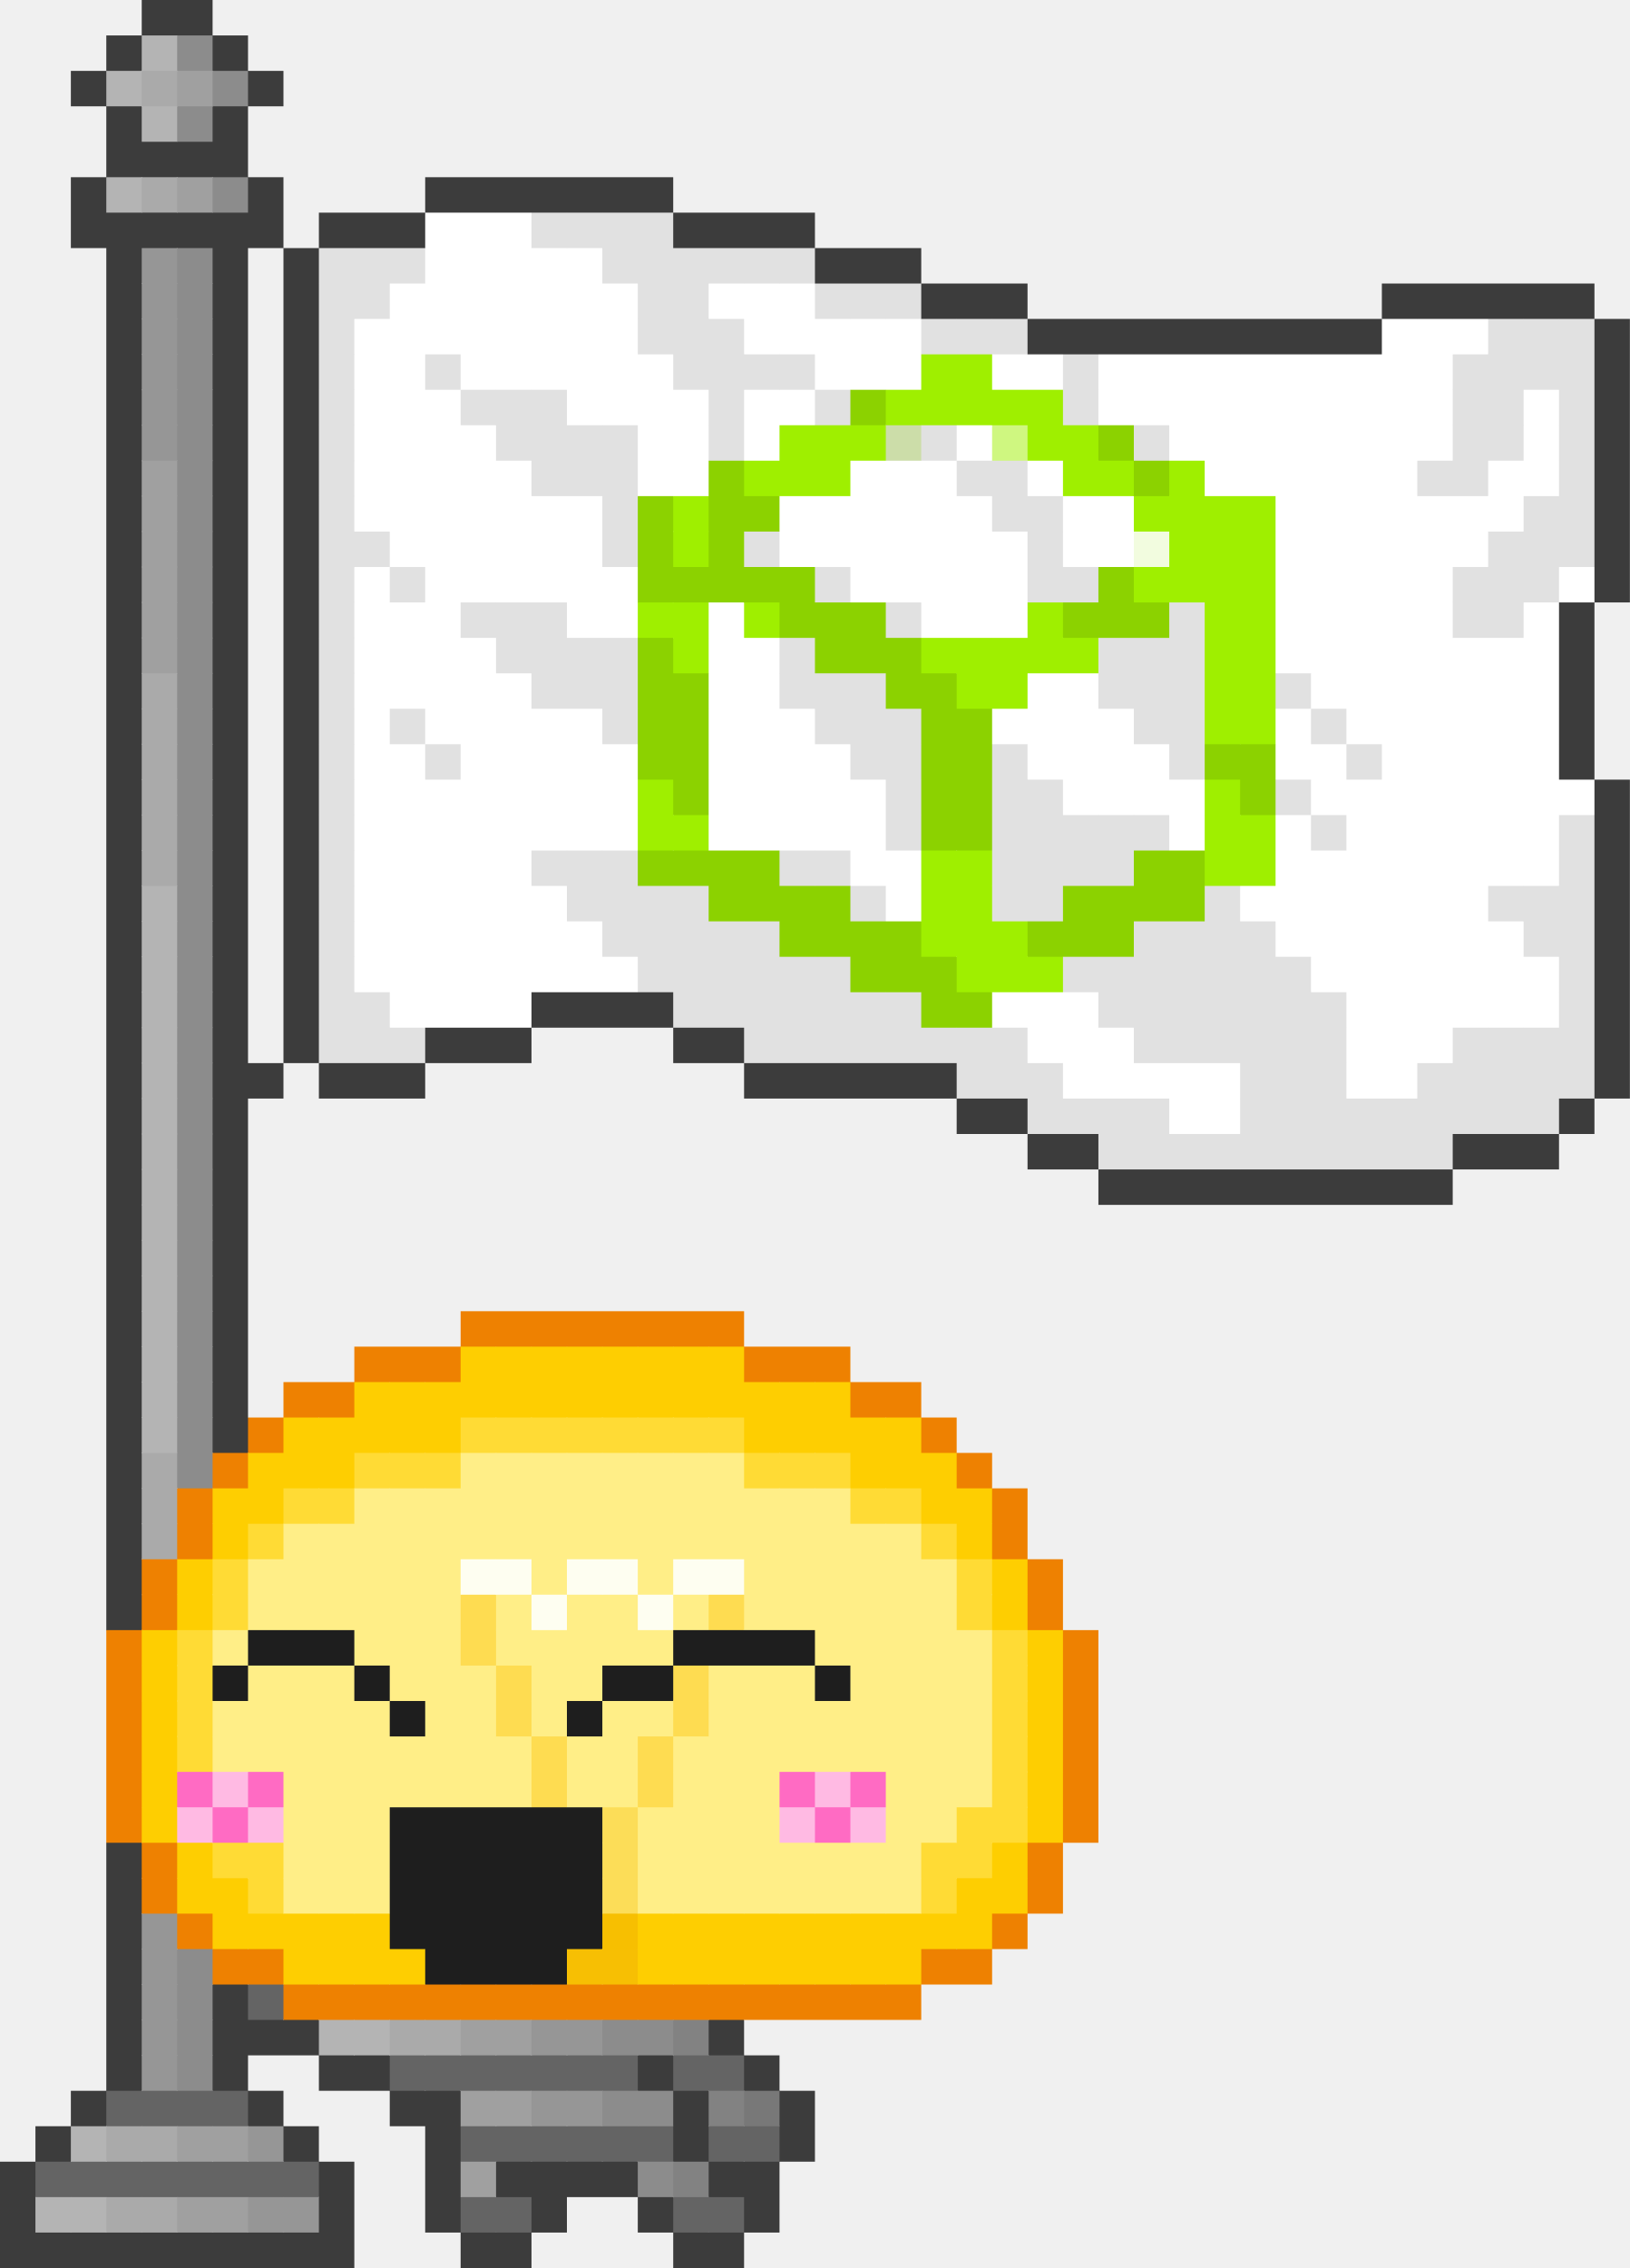
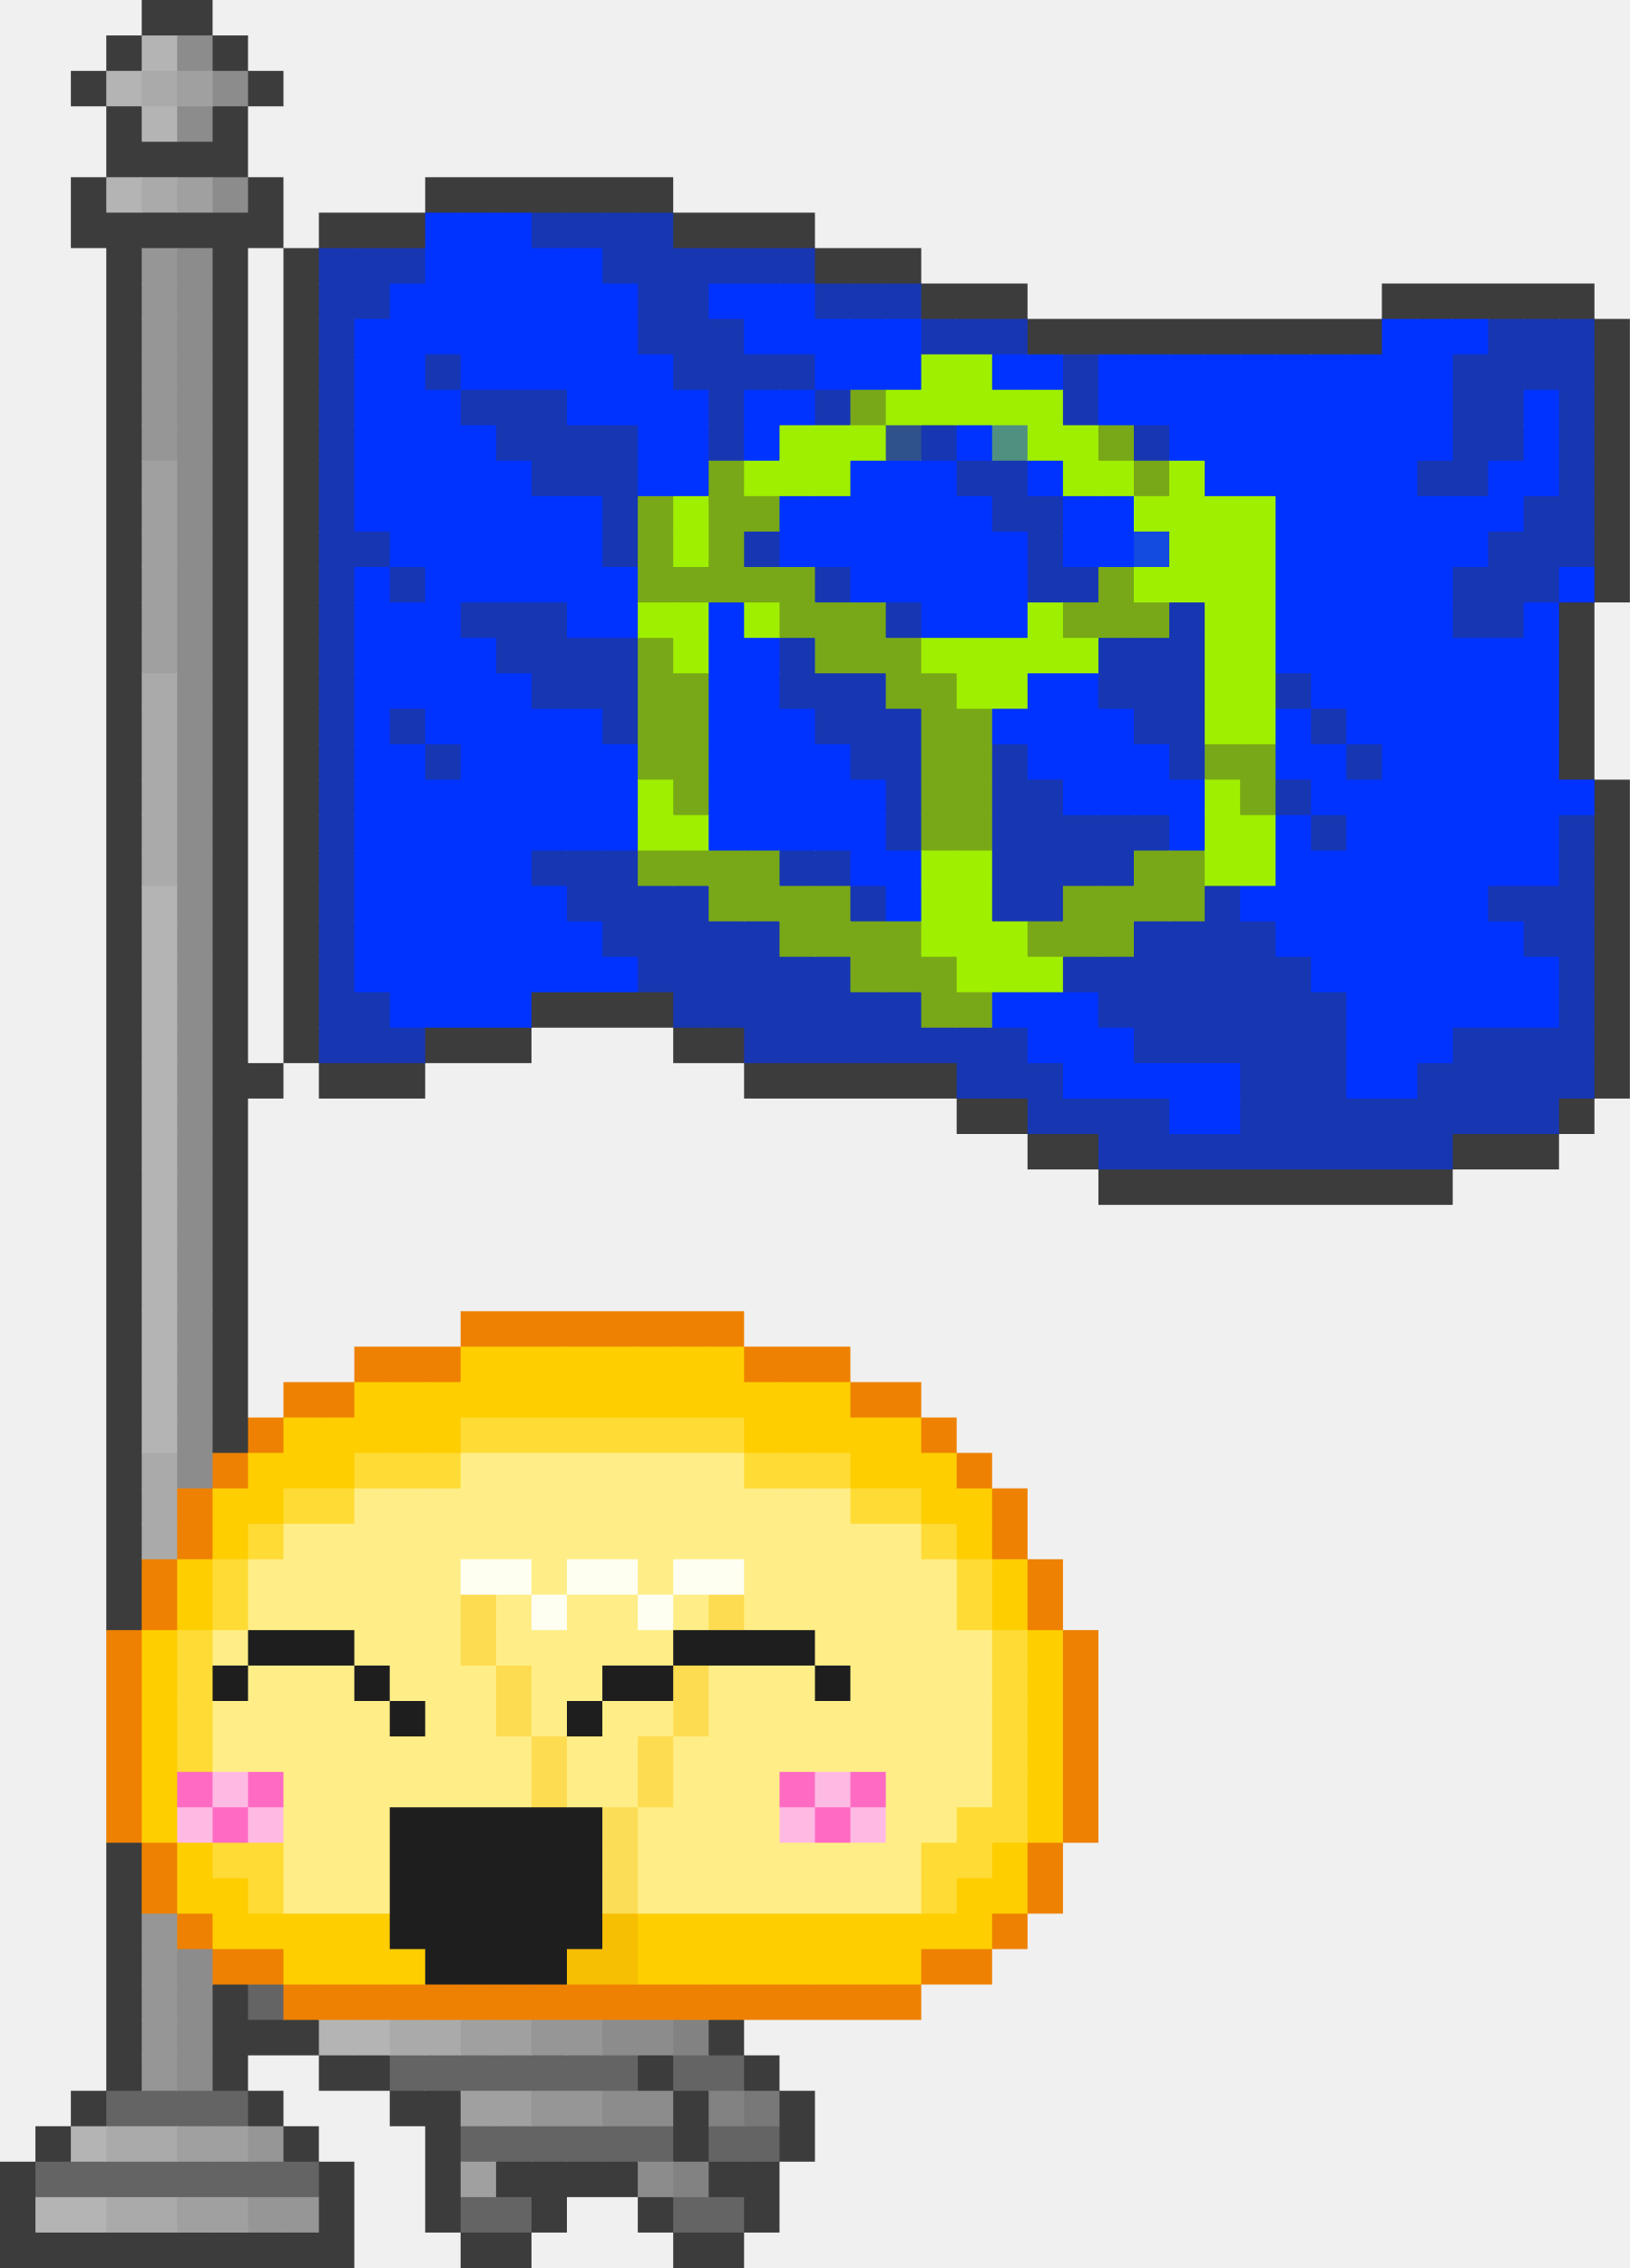
<svg xmlns="http://www.w3.org/2000/svg" width="46" height="64" viewBox="0 0 46 64">
  <g id="FLAG-HTB">
-     <path fill="#FFFFFF" fill-rule="evenodd" d="M9.5,9.5 L10,10 L9.5,10.5 L10,11 L9.5,11.5 L10,12 L9.5,12.5 L10,13 L9.5,13.5 L10,14 L9.5,14.5 L10.5,15.5 L9.5,16.5 L10,17 L9.5,17.5 L10,18 L9.5,18.5 L10,19 L9.5,19.5 L10,20 L9.5,20.5 L10,21 L9.5,21.5 L10,22 L9.5,22.5 L10,23 L9.5,23.5 L10,24 L9.5,24.5 L10,25 L9.5,25.5 L10,26 L9.5,26.5 L10,27 L9.5,27.5 L11.5,29.5 L12,29 L12.5,29.5 L13,29 L13.5,29.5 L14,29 L14.5,29.5 L16,28 L16.5,28.5 L17,28 L17.5,28.5 L18.5,27.5 L15.5,24.5 L16,24 L16.5,24.5 L17,24 L17.5,24.5 L18.5,23.5 L18,23 L18.5,22.5 L18,22 L18.5,21.5 L16.5,19.5 L16,20 L13.5,17.5 L14,17 L14.5,17.5 L15,17 L16.5,18.5 L17,18 L17.5,18.5 L18.5,17.5 L18,17 L18.5,16.5 L17,15 L17.5,14.5 L16.5,13.5 L16,14 L13.5,11.5 L14,11 L14.5,11.5 L15,11 L16.5,12.5 L17,12 L18,13 L17.5,13.5 L18.5,14.5 L19,14 L19.5,14.5 L20.5,13.5 L20,13 L20.5,12.5 L20,12 L20.5,11.5 L18,9 L18.5,8.5 L16.5,6.5 L16,7 L14.5,5.5 L14,6 L13.5,5.5 L13,6 L12.5,5.5 L11.5,6.5 L12,7 Z M21.5,10.5 L20.5,11.5 L21,12 L20.5,12.5 L21.5,13.5 L24,11 L24.5,11.5 L25,11 L25.5,11.5 L26.5,10.5 L26,10 L26.5,9.5 L25.5,8.5 L25,9 L24.5,8.5 L24,9 L22.5,7.5 L22,8 L21.5,7.5 L21,8 L20.5,7.5 L19.5,8.5 Z M22,10 L22.5,10.5 L22,11 L21.5,10.5 Z M21.5,15.5 L22.5,16.5 L23,16 L24.5,17.5 L25,17 L26.5,18.5 L27,18 L27.5,18.5 L28,18 L28.5,18.5 L29.5,17.5 L29,17 L29.5,16.5 L29,16 L29.5,15.5 L27.5,13.5 L28.5,12.5 L27.5,11.5 L26,13 L25.5,12.5 L25,13 L24.5,12.5 L23,14 L22.5,13.5 L21.5,14.5 L22,15 Z M19.5,20.5 L20,21 L19.5,21.5 L20,22 L19.5,22.5 L20,23 L19.5,23.5 L20.5,24.5 L21,24 L21.5,24.5 L22,24 L22.5,24.5 L23,24 L25.5,26.5 L26.5,25.5 L26,25 L26.5,24.5 L25,23 L25.5,22.5 L22,19 L22.5,18.5 L20.5,16.5 L19.5,17.5 L20,18 L19.5,18.5 L20,19 L19.5,19.5 L20,20 Z M28.5,9.5 L27.5,10.5 L28.5,11.5 L29,11 L29.5,11.5 L30.5,10.5 L29.5,9.5 L29,10 Z M28.5,13.5 L30,15 L29.5,15.5 L30.5,16.5 L31,16 L31.5,16.5 L32.5,15.5 L32,15 L32.5,14.5 L31.5,13.5 L31,14 L29.5,12.5 Z M28,20 L27.5,20.5 L30.5,23.5 L31,23 L31.5,23.5 L32,23 L33.5,24.5 L34.5,23.5 L34,23 L34.5,22.5 L30.5,18.5 L30,19 L29.5,18.5 Z M27.5,28.5 L30.5,31.5 L31,31 L31.5,31.5 L32,31 L33.5,32.5 L34,32 L34.5,32.5 L35.5,31.5 L35,31 L35.5,30.5 L34.5,29.5 L34,30 L33.5,29.5 L33,30 L30.5,27.5 L30,28 L29.5,27.5 L29,28 L28.5,27.5 Z M30.5,11.5 L31.5,12.5 L32,12 L34.5,14.5 L35,14 L36,15 L35.5,15.5 L36,16 L35.5,16.5 L36,17 L35.5,17.5 L36,18 L35.5,18.5 L36.5,19.5 L35.5,20.5 L36,21 L35.5,21.5 L36.5,22.5 L35.5,23.5 L36,24 L34.5,25.5 L38,29 L37.5,29.5 L38,30 L37.5,30.5 L38.5,31.5 L39,31 L39.5,31.5 L42,29 L42.5,29.5 L43,29 L43.5,29.5 L44.5,28.5 L44,28 L44.5,27.5 L42.5,25.5 L43,25 L43.5,25.5 L44.5,24.5 L44,24 L45.5,22.5 L44,21 L44.5,20.5 L44,20 L44.5,19.5 L44,19 L44.5,18.5 L44,18 L45.5,16.5 L44.5,15.5 L42,18 L41,17 L44.5,13.5 L44,13 L44.5,12.5 L44,12 L44.5,11.5 L43.5,10.5 L42.5,11.5 L43,12 L41,14 L40.5,13.5 L41.5,12.5 L41,12 L41.5,11.5 L41,11 L42.5,9.5 L41.5,8.5 L41,9 L40.5,8.5 L40,9 L39.5,8.5 L38,10 L37.5,9.5 L37,10 L36.5,9.5 L36,10 L35.5,9.5 L35,10 L34.5,9.5 L34,10 L33.5,9.5 L33,10 L32.5,9.5 L32,10 L31.5,9.5 L30.5,10.5 L31,11 Z" />
-     <path fill="#E1E1E1" fill-rule="evenodd" d="M8.5,8.5 L9,9 L8.5,9.5 L9,10 L8.5,10.5 L9,11 L8.5,11.5 L9,12 L8.5,12.5 L9,13 L8.5,13.5 L9,14 L8.5,14.5 L9,15 L8.5,15.5 L9,16 L8.5,16.5 L9,17 L8.5,17.5 L9,18 L8.5,18.5 L9,19 L8.5,19.5 L9,20 L8.5,20.5 L9,21 L8.5,21.5 L9,22 L8.5,22.5 L9,23 L8.5,23.5 L9,24 L8.5,24.5 L9,25 L8.5,25.5 L9,26 L8.5,26.5 L9,27 L8.5,27.5 L9,28 L8.5,28.5 L9,29 L8.5,29.5 L9.5,30.5 L10,30 L10.5,30.5 L11,30 L11.5,30.5 L12.5,29.5 L12,29 L11,29 L11,28 L10,28 L10,16 L11,16 L11,15 L10,15 L10,9 L11,9 L11,8 L12,8 L12,7 L11.5,6.5 L11,7 L10.5,6.5 L10,7 L9.5,6.5 L8.5,7.5 L9,8 Z M13,10 L12,10 L12,11 L13,11 Z M15,13 L15,14 L17,14 L17,16 L18,16 L18.5,15.5 L18,15 L18.5,14.5 L18,14 L18,12 L16,12 L16,11 L13,11 L13,12 L14,12 L14,13 Z M11,17 L12,17 L12,16 L11,16 Z M14,18 L14,19 L15,19 L15,20 L17,20 L17,21 L18,21 L18.5,20.5 L18,20 L18.5,19.5 L18,19 L18.5,18.5 L18,18 L16,18 L16,17 L13,17 L13,18 Z M11,20 L11,21 L12,21 L12,20 Z M12,21 L12,22 L13,22 L13,21 Z M16.5,5.5 L16,6 L15.5,5.5 L15,6 L15,7 L17,7 L17,8 L18,8 L18,10 L19,10 L19,11 L20,11 L20,13 L20.5,13.5 L21,13 L21,11 L23,11 L23,10 L21,10 L21,9 L20,9 L20,8 L23,8 L23,9 L26,9 L26,10 L26.5,10.5 L27,10 L27.5,10.5 L28,10 L29,10 L29.5,9.5 L28.5,8.5 L28,9 L27.5,8.5 L27,9 L25.5,7.5 L25,8 L24.5,7.5 L24,8 L22.5,6.5 L22,7 L21.5,6.5 L21,7 L20.5,6.5 L20,7 L18.5,5.5 L18,6 L17.5,5.5 L17,6 Z M15,24 L15,25 L16,25 L16,26 L17,26 L17,27 L18,27 L18,28 L19.5,29.5 L20,29 L21.5,30.5 L22,30 L22.5,30.5 L23,30 L23.5,30.5 L24,30 L24.5,30.5 L25,30 L25.5,30.5 L26,30 L27.5,31.5 L28,31 L29.5,32.5 L30,32 L31.5,33.5 L32,33 L32.5,33.5 L33,33 L33.5,33.5 L34,33 L34.5,33.5 L35,33 L35.5,33.5 L36,33 L36.5,33.5 L37,33 L37.5,33.5 L38,33 L38.5,33.5 L39,33 L39.5,33.5 L40,33 L40.5,33.5 L42,32 L42.5,32.5 L43,32 L43.5,32.5 L45.5,30.5 L45,30 L45.5,29.5 L45,29 L45.5,28.5 L45,28 L45.5,27.5 L45,27 L45.5,26.5 L45,26 L45.5,25.5 L45,25 L45.5,24.5 L45,24 L45.5,23.5 L45,23 L44,23 L44,25 L42,25 L42,26 L43,26 L43,27 L44,27 L44,29 L41,29 L41,30 L40,30 L40,31 L38,31 L38,28 L37,28 L37,27 L36,27 L36,26 L35,26 L35,25 L34.5,24.5 L33,26 L32.5,25.5 L31,27 L30.5,26.5 L29.5,27.5 L30,28 L31,28 L31,29 L32,29 L32,30 L35,30 L35,32 L33,32 L33,31 L30,31 L30,30 L29,30 L29,29 L28,29 L27.5,28.5 L27,29 L25.5,27.5 L25,28 L23.5,26.5 L23,27 L21.5,25.5 L21,26 L19.5,24.5 L19,25 L18,24 Z M24,11 L23,11 L23,12 L23.5,12.5 L24.5,11.5 Z M21.5,14.5 L20.5,15.5 L21.5,16.5 L22,16 L22,15 Z M23,16 L22.5,16.5 L23.5,17.5 L24,17 L24,16 Z M24,22 L25,22 L25,24 L26,24 L26.5,23.5 L26,23 L26.5,22.5 L26,22 L26.5,21.5 L26,21 L26.5,20.5 L24.5,18.5 L24,19 L22.5,17.5 L22,18 L22,20 L23,20 L23,21 L24,21 Z M24.5,26.5 L25,26 L25,25 L24,25 L24,24 L22,24 L21.5,24.5 L22.5,25.5 L23,25 Z M26,13 L27,13 L27,12 L26.5,11.5 L25.5,12.5 Z M29,13 L28.5,12.5 L28,13 L27,13 L27,14 L28,14 L28,15 L29,15 L29,17 L29.5,17.5 L30,17 L30.5,17.5 L31.5,16.5 L31,16 L30,16 L30,14 L29,14 Z M25,17 L24.5,17.5 L25.5,18.5 L26,18 L26,17 Z M28,25 L27.5,25.5 L28.5,26.5 L29,26 L29.5,26.5 L31,25 L31.5,25.5 L33,24 L33,23 L30,23 L30,22 L29,22 L29,21 L28,21 L27.5,21.5 L28,22 L27.5,22.5 L28,23 L27.5,23.5 L28,24 L27.5,24.5 Z M31,10 L30.5,9.5 L30,10 L30,11 L29.5,11.5 L30.5,12.5 L31,12 Z M33,13 L33,12 L32,12 L31.5,12.5 L32.5,13.5 Z M32.5,17.5 L32,18 L31.5,17.5 L30.5,18.5 L31,19 L31,20 L32,20 L32,21 L33,21 L33,22 L34,22 L34.5,21.5 L34,21 L34.5,20.5 L34,20 L34.5,19.5 L34,19 L34.5,18.5 L34,18 L34.5,17.5 L33.5,16.5 Z M41,11 L41,13 L40,13 L40,14 L42,14 L42,13 L43,13 L43,11 L44,11 L44,14 L43,14 L43,15 L42,15 L42,16 L41,16 L41,18 L43,18 L43,17 L44,17 L44,16 L45,16 L45.5,15.5 L45,15 L45.5,14.5 L45,14 L45.5,13.5 L45,13 L45.5,12.5 L45,12 L45.5,11.5 L45,11 L45.5,10.5 L45,10 L45.5,9.5 L44.5,8.5 L44,9 L43.5,8.5 L43,9 L42.5,8.5 L42,9 L42,10 L41,10 Z M36,19 L35.5,19.5 L36,20 L37,20 L37,19 Z M37,20 L37,21 L38,21 L38,20 Z M38,21 L38,22 L39,22 L39,21 Z M35.5,22.5 L36,23 L37,23 L37,22 L36,22 Z M38,23 L37,23 L37,24 L38,24 Z" />
+     <path fill="#0033FF" fill-rule="evenodd" d="M9.5,9.5 L10,10 L9.5,10.5 L10,11 L9.5,11.5 L10,12 L9.5,12.5 L10,13 L9.5,13.5 L10,14 L9.5,14.5 L10.5,15.5 L9.5,16.5 L10,17 L9.5,17.5 L10,18 L9.5,18.5 L10,19 L9.5,19.5 L10,20 L9.5,20.5 L10,21 L9.5,21.5 L10,22 L9.5,22.5 L10,23 L9.5,23.5 L10,24 L9.5,24.5 L10,25 L9.5,25.5 L10,26 L9.5,26.5 L10,27 L9.5,27.5 L11.5,29.5 L12,29 L12.5,29.5 L13,29 L13.5,29.5 L14,29 L14.5,29.5 L16,28 L16.5,28.5 L17,28 L17.5,28.5 L18.5,27.5 L15.5,24.5 L16,24 L16.5,24.5 L17,24 L17.5,24.5 L18.5,23.5 L18,23 L18.5,22.5 L18,22 L18.5,21.5 L16.5,19.5 L16,20 L13.5,17.5 L14,17 L14.5,17.5 L15,17 L16.5,18.5 L17,18 L17.5,18.5 L18.5,17.5 L18,17 L18.5,16.5 L17,15 L17.5,14.5 L16.5,13.5 L16,14 L13.5,11.5 L14,11 L14.5,11.5 L15,11 L16.5,12.5 L17,12 L18,13 L17.5,13.5 L18.5,14.5 L19,14 L19.5,14.5 L20.5,13.5 L20,13 L20.5,12.5 L20,12 L20.5,11.5 L18,9 L18.5,8.5 L16.5,6.5 L16,7 L14.5,5.5 L14,6 L13.5,5.5 L13,6 L12.5,5.5 L11.5,6.5 L12,7 Z M21.5,10.5 L20.5,11.5 L21,12 L20.5,12.5 L21.5,13.5 L24,11 L24.5,11.5 L25,11 L25.5,11.5 L26.5,10.5 L26,10 L26.5,9.5 L25.5,8.5 L25,9 L24.5,8.5 L24,9 L22.5,7.5 L22,8 L21.5,7.5 L21,8 L20.5,7.5 L19.5,8.5 Z M22,10 L22.5,10.5 L22,11 L21.5,10.5 Z M21.5,15.5 L22.5,16.5 L23,16 L24.5,17.5 L25,17 L26.5,18.5 L27,18 L27.5,18.5 L28,18 L28.5,18.5 L29.5,17.5 L29,17 L29.5,16.5 L29,16 L29.5,15.5 L27.5,13.5 L28.5,12.5 L27.5,11.5 L26,13 L25.5,12.5 L25,13 L24.5,12.5 L23,14 L22.5,13.5 L21.5,14.5 L22,15 Z M19.5,20.5 L20,21 L19.5,21.5 L20,22 L19.5,22.5 L20,23 L19.5,23.5 L20.5,24.5 L21,24 L21.5,24.5 L22,24 L22.5,24.5 L23,24 L25.5,26.5 L26.5,25.5 L26,25 L26.5,24.5 L25,23 L25.5,22.5 L22,19 L22.5,18.5 L20.5,16.5 L19.5,17.5 L20,18 L19.5,18.5 L20,19 L19.5,19.5 L20,20 Z M28.5,9.5 L27.5,10.5 L28.5,11.5 L29,11 L29.5,11.5 L30.5,10.5 L29.5,9.5 L29,10 Z M28.5,13.5 L30,15 L29.5,15.5 L30.5,16.5 L31,16 L31.5,16.5 L32.5,15.5 L32,15 L32.5,14.5 L31.5,13.5 L31,14 L29.5,12.5 Z M28,20 L27.5,20.5 L30.5,23.5 L31,23 L31.5,23.5 L32,23 L33.5,24.5 L34.5,23.5 L34,23 L34.5,22.5 L30.5,18.5 L30,19 L29.5,18.5 Z M27.5,28.5 L30.5,31.5 L31,31 L31.5,31.5 L32,31 L33.5,32.5 L34,32 L34.5,32.5 L35.5,31.5 L35,31 L35.5,30.5 L34.5,29.5 L34,30 L33.5,29.5 L33,30 L30.5,27.5 L30,28 L29.5,27.5 L29,28 L28.5,27.5 Z M30.5,11.5 L31.5,12.5 L32,12 L34.5,14.5 L35,14 L36,15 L35.5,15.5 L36,16 L35.5,16.5 L36,17 L35.5,17.5 L36,18 L35.5,18.5 L36.5,19.5 L35.5,20.5 L36,21 L35.5,21.5 L36.5,22.5 L35.5,23.5 L36,24 L34.5,25.5 L38,29 L37.5,29.5 L38,30 L37.5,30.5 L38.5,31.5 L39,31 L39.5,31.5 L42,29 L42.5,29.5 L43,29 L43.5,29.5 L44.5,28.5 L44,28 L44.5,27.5 L42.5,25.5 L43,25 L43.5,25.5 L44.5,24.5 L44,24 L45.5,22.5 L44,21 L44.5,20.5 L44,20 L44.5,19.5 L44,19 L44.5,18.5 L44,18 L45.5,16.5 L44.5,15.5 L42,18 L41,17 L44.5,13.5 L44,13 L44.5,12.5 L44,12 L44.5,11.5 L43.5,10.5 L42.5,11.5 L43,12 L41,14 L40.5,13.5 L41.5,12.5 L41,12 L41.5,11.5 L41,11 L42.5,9.5 L41.5,8.5 L41,9 L40.5,8.5 L40,9 L39.5,8.5 L38,10 L37.5,9.5 L37,10 L36.5,9.5 L36,10 L35.5,9.5 L35,10 L34.5,9.5 L34,10 L33.5,9.5 L33,10 L32.5,9.5 L32,10 L31.5,9.5 L30.5,10.5 L31,11 Z" />
+     <path fill="#1736B2" fill-rule="evenodd" d="M8.5,8.5 L9,9 L8.5,9.5 L9,10 L8.5,10.5 L9,11 L8.5,11.5 L9,12 L8.5,12.5 L9,13 L8.5,13.5 L9,14 L8.5,14.5 L9,15 L8.5,15.5 L9,16 L8.5,16.5 L9,17 L8.5,17.5 L9,18 L8.5,18.5 L9,19 L8.5,19.5 L9,20 L8.5,20.5 L9,21 L8.5,21.5 L9,22 L8.5,22.5 L9,23 L8.5,23.5 L9,24 L8.5,24.5 L9,25 L8.5,25.5 L9,26 L8.5,26.5 L9,27 L8.5,27.5 L9,28 L8.5,28.5 L9,29 L8.5,29.5 L9.5,30.5 L10,30 L10.5,30.5 L11,30 L11.5,30.5 L12.5,29.5 L12,29 L11,29 L11,28 L10,28 L10,16 L11,16 L11,15 L10,15 L10,9 L11,9 L11,8 L12,8 L12,7 L11.5,6.5 L11,7 L10.5,6.5 L10,7 L9.5,6.5 L8.5,7.5 L9,8 Z M13,10 L12,10 L12,11 L13,11 Z M15,13 L15,14 L17,14 L17,16 L18,16 L18.5,15.5 L18,15 L18.5,14.5 L18,14 L18,12 L16,12 L16,11 L13,11 L13,12 L14,12 L14,13 Z M11,17 L12,17 L12,16 L11,16 Z M14,18 L14,19 L15,19 L15,20 L17,20 L17,21 L18,21 L18.5,20.5 L18,20 L18.5,19.5 L18,19 L18.5,18.5 L18,18 L16,18 L16,17 L13,17 L13,18 Z M11,20 L11,21 L12,21 L12,20 Z M12,21 L12,22 L13,22 L13,21 Z M16.5,5.5 L16,6 L15.5,5.5 L15,6 L15,7 L17,7 L17,8 L18,8 L18,10 L19,10 L19,11 L20,11 L20,13 L20.5,13.5 L21,13 L21,11 L23,11 L23,10 L21,10 L21,9 L20,9 L20,8 L23,8 L23,9 L26,9 L26,10 L26.5,10.5 L27,10 L27.5,10.5 L28,10 L29,10 L29.5,9.5 L28.5,8.5 L28,9 L27.5,8.5 L27,9 L25.5,7.5 L25,8 L24.5,7.5 L24,8 L22.5,6.5 L22,7 L21.5,6.5 L21,7 L20.5,6.5 L20,7 L18.5,5.5 L18,6 L17.5,5.5 L17,6 Z M15,24 L15,25 L16,25 L16,26 L17,26 L17,27 L18,27 L18,28 L19.5,29.5 L20,29 L21.5,30.5 L22,30 L22.5,30.5 L23,30 L23.5,30.5 L24,30 L24.5,30.5 L25,30 L25.5,30.5 L26,30 L27.5,31.5 L28,31 L29.5,32.5 L30,32 L31.5,33.5 L32,33 L32.5,33.5 L33,33 L33.5,33.5 L34,33 L34.5,33.5 L35,33 L35.5,33.5 L36,33 L36.5,33.5 L37,33 L37.5,33.5 L38,33 L38.5,33.5 L39,33 L39.5,33.5 L40,33 L40.5,33.5 L42,32 L42.5,32.5 L43,32 L43.5,32.5 L45.5,30.5 L45,30 L45.5,29.5 L45,29 L45.5,28.5 L45,28 L45.5,27.5 L45,27 L45.5,26.5 L45,26 L45.5,25.5 L45,25 L45.5,24.5 L45,24 L45.5,23.5 L45,23 L44,23 L44,25 L42,25 L42,26 L43,26 L43,27 L44,27 L44,29 L41,29 L41,30 L40,30 L40,31 L38,31 L38,28 L37,28 L37,27 L36,27 L36,26 L35,26 L35,25 L34.5,24.5 L33,26 L32.5,25.5 L31,27 L30.5,26.5 L29.5,27.5 L30,28 L31,28 L31,29 L32,29 L32,30 L35,30 L35,32 L33,32 L33,31 L30,31 L30,30 L29,30 L29,29 L28,29 L27.5,28.5 L27,29 L25.5,27.5 L25,28 L23.5,26.5 L23,27 L21.5,25.5 L21,26 L19.5,24.5 L19,25 L18,24 Z M24,11 L23,11 L23,12 L23.5,12.5 L24.5,11.5 Z M21.5,14.5 L20.5,15.5 L21.5,16.5 L22,16 L22,15 Z M23,16 L22.5,16.5 L23.5,17.5 L24,17 L24,16 Z M24,22 L25,22 L25,24 L26,24 L26.5,23.5 L26,23 L26.5,22.5 L26,22 L26.5,21.5 L26,21 L26.5,20.5 L24.5,18.5 L24,19 L22.5,17.5 L22,18 L22,20 L23,20 L23,21 L24,21 Z M24.5,26.5 L25,26 L25,25 L24,25 L24,24 L22,24 L21.5,24.5 L22.5,25.5 L23,25 Z M26,13 L27,13 L27,12 L26.5,11.5 L25.5,12.5 Z M29,13 L28.5,12.5 L28,13 L27,13 L27,14 L28,14 L28,15 L29,15 L29,17 L29.5,17.5 L30,17 L30.5,17.5 L31.5,16.5 L31,16 L30,16 L30,14 L29,14 Z M25,17 L24.5,17.5 L25.5,18.5 L26,18 L26,17 Z M28,25 L27.5,25.5 L28.5,26.5 L29,26 L29.5,26.5 L31,25 L31.5,25.5 L33,24 L33,23 L30,23 L30,22 L29,22 L29,21 L28,21 L27.5,21.5 L28,22 L27.5,22.5 L28,23 L27.5,23.5 L28,24 L27.5,24.5 Z M31,10 L30.5,9.5 L30,10 L30,11 L29.5,11.5 L30.5,12.5 L31,12 Z M33,13 L33,12 L32,12 L31.5,12.5 L32.5,13.5 Z M32.5,17.5 L32,18 L31.5,17.5 L30.5,18.5 L31,19 L31,20 L32,20 L32,21 L33,21 L33,22 L34,22 L34.5,21.5 L34,21 L34.5,20.5 L34,20 L34.5,19.5 L34,19 L34.5,18.5 L34,18 L34.5,17.5 L33.5,16.5 Z M41,11 L41,13 L40,13 L40,14 L42,14 L42,13 L43,13 L43,11 L44,11 L44,14 L43,14 L43,15 L42,15 L42,16 L41,16 L41,18 L43,18 L43,17 L44,17 L44,16 L45,16 L45.5,15.5 L45,15 L45.5,14.5 L45,14 L45.5,13.5 L45,13 L45.5,12.5 L45,12 L45.5,11.5 L45,11 L45.5,10.5 L45,10 L45.5,9.5 L44.5,8.5 L44,9 L43.5,8.5 L43,9 L42.5,8.5 L42,9 L42,10 L41,10 Z M36,19 L35.5,19.5 L36,20 L37,20 L37,19 Z M37,20 L37,21 L38,21 L38,20 Z M38,21 L38,22 L39,22 L39,21 Z M35.5,22.5 L36,23 L37,23 L37,22 L36,22 Z M38,23 L37,23 L37,24 L38,24 Z" />
    <path fill="#3C3C3C" fill-rule="evenodd" d="M2,2 L2,3 L3,3 L3,5 L2,5 L2,7 L3,7 L3,46 L3.5,46.5 L4.5,45.5 L4,45 L4.5,44.5 L4,44 L4.5,43.5 L4,43 L4.5,42.5 L4,42 L4.5,41.5 L4,41 L4.5,40.5 L4,40 L4.5,39.5 L4,39 L4.5,38.5 L4,38 L4.5,37.5 L4,37 L4.5,36.5 L4,36 L4.5,35.5 L4,35 L4.5,34.5 L4,34 L4.5,33.5 L4,33 L4.5,32.5 L4,32 L4.5,31.5 L4,31 L4.5,30.5 L4,30 L4.5,29.5 L4,29 L4.5,28.5 L4,28 L4.5,27.5 L4,27 L4.5,26.5 L4,26 L4.5,25.5 L4,25 L4.5,24.5 L4,24 L4.5,23.5 L4,23 L4.5,22.5 L4,22 L4.5,21.5 L4,21 L4.5,20.5 L4,20 L4.5,19.5 L4,19 L4.5,18.5 L4,18 L4.5,17.5 L4,17 L4.5,16.5 L4,16 L4.5,15.5 L4,15 L4.5,14.5 L4,14 L4.5,13.5 L4,13 L4.5,12.5 L4,12 L4.5,11.5 L4,11 L4.5,10.5 L4,10 L4.5,9.5 L4,9 L4.5,8.5 L4,8 L5,7 L6,8 L5.5,8.5 L6,9 L5.5,9.5 L6,10 L5.5,10.5 L6,11 L5.5,11.5 L6,12 L5.5,12.5 L6,13 L5.5,13.5 L6,14 L5.5,14.5 L6,15 L5.5,15.5 L6,16 L5.5,16.5 L6,17 L5.5,17.5 L6,18 L5.5,18.5 L6,19 L5.5,19.5 L6,20 L5.5,20.5 L6,21 L5.5,21.5 L6,22 L5.5,22.5 L6,23 L5.5,23.5 L6,24 L5.5,24.5 L6,25 L5.5,25.5 L6,26 L5.5,26.5 L6,27 L5.5,27.5 L6,28 L5.5,28.5 L6,29 L5.5,29.5 L6,30 L5.5,30.5 L6,31 L5.5,31.5 L6,32 L5.5,32.5 L6,33 L5.5,33.5 L6,34 L5.5,34.5 L6,35 L5.5,35.5 L6,36 L5.5,36.5 L6,37 L5.5,37.5 L6,38 L5.5,38.5 L6,39 L5.5,39.5 L6,40 L5.5,40.5 L6.5,41.5 L7.5,40.5 L7,40 L7,31 L8,31 L8,30 L7,30 L7,7 L8,7 L8,5 L7,5 L7,3 L8,3 L8,2 L7,2 L7,1 L6,1 L6,0 L4,0 L4,1 L3,1 L3,2 Z M5,5 L5.5,5.5 L5,6 L4.5,5.5 Z M6,5 L6.5,5.5 L6,6 L5.5,5.5 Z M4,6 L3.5,5.5 L4,5 L4.5,5.5 Z M4,3 L3.5,2.5 L5,1 L6.5,2.5 L5,4 Z M3,53 L3,59 L2,59 L2,60 L1,60 L1,61 L0,61 L0,64 L10,64 L10,61 L9,61 L9,60 L8,60 L8,59 L7,59 L7,58 L9,58 L9,59 L11,59 L11,60 L12,60 L12,63 L13,63 L13,64 L15,64 L15,63 L16,63 L16,62 L18,62 L18,63 L19,63 L19,64 L21,64 L21,63 L22,63 L22,61 L23,61 L23,59 L22,59 L22,58 L21,58 L21,57 L20.5,56.5 L19.5,57.5 L22,60 L21,61 L20,60 L20.5,59.5 L18.5,57.5 L17.5,58.5 L19,60 L18.5,60.5 L20.5,62.5 L20,63 L17.5,60.5 L17,61 L16.5,60.5 L16,61 L15.5,60.5 L15,61 L14.5,60.5 L13.5,61.5 L13,61 L13.5,60.5 L13,60 L13.5,59.5 L12.5,58.5 L12,59 L10.5,57.5 L10,58 L8.5,56.5 L8,57 L6.5,55.5 L5.5,56.5 L6,57 L5.5,57.5 L6,58 L5.5,58.5 L9,62 L8,63 L7.5,62.5 L7,63 L6.5,62.5 L6,63 L5.5,62.5 L5,63 L4.5,62.5 L4,63 L3.5,62.5 L3,63 L2.5,62.5 L2,63 L1,62 L4.5,58.5 L4,58 L4.5,57.5 L4,57 L4.5,56.5 L4,56 L4.5,55.5 L4,55 L4.5,54.5 L4,54 L4.5,53.5 L4,53 L4.5,52.5 L3.5,51.5 L3,52 Z M14,62 L14.5,62.5 L14,63 L13,62 L13.5,61.5 Z M9,9 L9,7 L8,7 L8,30 L9,30 Z M13,6 L19,6 L19,5 L12,5 L12,6 Z M9,7 L12,7 L12,6 L9,6 Z M18,29 L19,29 L19,28 L15,28 L15,29 Z M15,29 L12,29 L12,30 L15,30 Z M9,31 L12,31 L12,30 L9,30 Z M21,7 L23,7 L23,6 L19,6 L19,7 Z M23,7 L23,8 L26,8 L26,7 Z M20,29 L19,29 L19,30 L21,30 L21,29 Z M24,31 L27,31 L27,30 L21,30 L21,31 Z M28,8 L26,8 L26,9 L29,9 L29,8 Z M44,8 L39,8 L39,9 L45,9 L45,8 Z M39,10 L39,9 L29,9 L29,10 Z M45,13 L45,17 L46,17 L46,9 L45,9 Z M45,21 L45,17 L44,17 L44,22 L45,22 Z M45,24 L45,31 L46,31 L46,22 L45,22 Z M28,32 L29,32 L29,31 L27,31 L27,32 Z M44,31 L44,32 L45,32 L45,31 Z M29,33 L31,33 L31,32 L29,32 Z M41,32 L41,33 L44,33 L44,32 Z M36,33 L31,33 L31,34 L41,34 L41,33 Z" />
    <path fill="#FFEE87" fill-rule="evenodd" d="M6.5,44.5 L7,45 L5.5,46.5 L6.5,47.5 L5.5,48.5 L6,49 L5.5,49.5 L6.5,50.5 L7,50 L8,51 L7.5,51.5 L8,52 L7.5,52.5 L8,53 L7.5,53.5 L8.5,54.5 L9,54 L9.5,54.5 L10,54 L10.5,54.5 L11.5,53.5 L11,53 L11.5,52.5 L11,52 L12,51 L12.5,51.5 L13,51 L13.5,51.5 L14,51 L14.5,51.5 L15.5,50.5 L16.5,51.5 L17,51 L18,52 L17.5,52.5 L18,53 L17.5,53.5 L18.5,54.5 L19,54 L19.5,54.5 L20,54 L20.5,54.5 L21,54 L21.5,54.5 L22,54 L22.5,54.5 L23,54 L23.5,54.5 L24,54 L24.5,54.5 L25,54 L25.5,54.5 L26.5,53.5 L26,53 L28.5,50.5 L28,50 L28.5,49.5 L28,49 L28.5,48.5 L28,48 L28.5,47.5 L28,47 L28.5,46.5 L27,45 L27.5,44.5 L25.5,42.5 L25,43 L23.5,41.5 L23,42 L22.5,41.5 L22,42 L20.5,40.5 L20,41 L19.5,40.5 L19,41 L18.5,40.5 L18,41 L17.5,40.5 L17,41 L16.5,40.5 L16,41 L15.5,40.5 L15,41 L14.5,40.5 L14,41 L13.5,40.5 L12,42 L11.5,41.5 L11,42 L10.5,41.5 L9,43 L8.5,42.5 Z M15,50 L15.5,49.5 L16,50 L15.5,50.5 Z M17.5,47.5 L18,47 L18.5,47.5 L18,48 Z M19,47 L20.5,45.5 L21.5,46.5 L21,47 L20.5,46.5 L19.5,47.5 L20,48 L19.5,48.5 L18.5,47.5 Z M20,45 L19.5,44.5 L20,44 L21,45 L20.5,45.5 Z M22,46 L22.5,46.5 L22,47 L21.5,46.5 Z M16.5,44.5 L17,44 L17.5,44.5 L17,45 Z M13.5,45.5 L14,46 L13.5,46.5 L13,46 Z M13,45 L14,44 L14.5,44.5 L13.5,45.5 Z M7.5,46.5 L8,46 L8.5,46.5 L8,47 Z M9,46 L9.5,46.5 L9,47 L8.5,46.5 Z M14,48 L14.5,47.5 L15,48 L14.5,48.5 Z M19,50 L18.5,50.5 L18,50 L18.5,49.5 Z M22.5,51.5 L22,51 L23,50 L23.5,50.5 L24,50 L25,51 L24,52 L23.5,51.5 L23,52 Z" />
    <path fill="#FECE01" fill-rule="evenodd" d="M5,44 L4.5,44.5 L5,45 L3.5,46.5 L4,47 L3.5,47.5 L4,48 L3.5,48.5 L4,49 L3.5,49.5 L4,50 L3.5,50.5 L4,51 L3.5,51.5 L5,53 L4.5,53.5 L6.5,55.5 L7,55 L8.5,56.5 L9,56 L9.5,56.5 L10,56 L10.5,56.5 L11,56 L11.5,56.5 L12.5,55.5 L11,54 L8,54 L5,51 L5.5,50.5 L5,50 L5.5,49.5 L5,49 L5.5,48.5 L5,48 L5.5,47.5 L5,47 L6.5,45.5 L6,45 L9,42 L9.5,42.5 L11,41 L11.5,41.5 L12,41 L12.5,41.5 L14,40 L14.5,40.5 L15,40 L15.5,40.5 L16,40 L16.5,40.5 L17,40 L17.5,40.5 L18,40 L18.5,40.5 L19,40 L19.5,40.5 L20,40 L21.5,41.5 L22,41 L22.5,41.5 L23,41 L24.5,42.5 L25,42 L28,45 L27.5,45.5 L29,47 L28.5,47.5 L29,48 L28.5,48.5 L29,49 L28.5,49.5 L29,50 L28.5,50.5 L29,51 L26,54 L18,54 L17.5,54.5 L18,55 L17.5,55.5 L18.5,56.5 L19,56 L19.5,56.5 L20,56 L20.5,56.5 L21,56 L21.5,56.5 L22,56 L22.5,56.5 L23,56 L23.5,56.5 L24,56 L24.5,56.5 L25,56 L25.5,56.5 L27,55 L27.5,55.5 L29.5,53.5 L29,53 L30.5,51.5 L30,51 L30.5,50.5 L30,50 L30.5,49.5 L30,49 L30.5,48.5 L30,48 L30.5,47.5 L30,47 L30.5,46.5 L29,45 L29.5,44.5 L28,43 L28.5,42.5 L25.5,39.5 L25,40 L23.5,38.5 L23,39 L22.5,38.5 L22,39 L20.5,37.5 L20,38 L19.5,37.5 L19,38 L18.5,37.5 L18,38 L17.5,37.5 L17,38 L16.5,37.5 L16,38 L15.5,37.5 L15,38 L14.5,37.5 L14,38 L13.5,37.5 L12,39 L11.5,38.5 L11,39 L10.5,38.5 L9,40 L8.5,39.5 L5.5,42.5 L6,43 Z" />
-     <path fill="#8CD200" fill-rule="evenodd" d="M19,17 L19.5,17.5 L20,17 L21,17 L22,18 L23,18 L23,19 L25,19 L25,20 L26,20 L26,24 L26.5,24.5 L27,24 L27.5,24.5 L28,24 L28,20 L26,18 L25,18 L25,17 L23,17 L23,16 L21,16 L21,15 L22,15 L22,14 L21,13 L20,13 L20,14 L19.5,14.5 L19,14 L18,14 L18,17 L18.5,17.5 Z M20,15 L19.5,15.5 L19,15 L19.5,14.5 Z M18,19 L18,22 L19.5,23.5 L20,23 L20,19 L18.5,17.5 L18,18 Z M18,24 L18,25 L20,25 L20,26 L22,26 L22,27 L24,27 L24,28 L26,28 L26,29 L28,29 L28,28 L26,26 L24,26 L24,25 L22,25 L22,24 L20,24 L19.5,23.5 L19,24 L18.5,23.5 Z M24.5,12.5 L25.5,11.5 L25,11 L24,11 L24,12 Z M30.5,18.5 L31,18 L33,18 L33,17 L32,16 L31,16 L31,17 L30,17 L29.5,17.5 Z M28.5,26.5 L29.5,27.5 L30,27 L32,27 L32,26 L34,26 L34,25 L34.5,24.5 L34,24 L32,24 L32,25 L30,25 L30,26 L29,26 Z M31.5,13.5 L32.5,14.5 L33.5,13.5 L33,13 L32,13 L32,12 L31,12 L30.5,12.5 Z M34,22 L35.5,23.5 L36,23 L36,21 L35.5,20.5 L35,21 L34.5,20.5 L34,21 Z" />
+     <path fill="#78A817" fill-rule="evenodd" d="M19,17 L19.5,17.5 L20,17 L21,17 L22,18 L23,18 L23,19 L25,19 L25,20 L26,20 L26,24 L26.5,24.5 L27,24 L27.5,24.5 L28,24 L28,20 L26,18 L25,18 L25,17 L23,17 L23,16 L21,16 L21,15 L22,15 L22,14 L21,13 L20,13 L20,14 L19.5,14.5 L19,14 L18,14 L18,17 L18.5,17.5 Z M20,15 L19.5,15.5 L19,15 L19.5,14.5 Z M18,19 L18,22 L19.5,23.5 L20,23 L20,19 L18.5,17.5 L18,18 Z M18,24 L18,25 L20,25 L20,26 L22,26 L22,27 L24,27 L24,28 L26,28 L26,29 L28,29 L28,28 L26,26 L24,26 L24,25 L22,25 L22,24 L20,24 L19.5,23.5 L19,24 L18.5,23.5 Z M24.5,12.5 L25.5,11.5 L25,11 L24,11 L24,12 Z M30.5,18.5 L31,18 L33,18 L33,17 L32,16 L31,16 L31,17 L30,17 L29.5,17.5 Z M28.5,26.5 L29.5,27.5 L30,27 L32,27 L32,26 L34,26 L34,25 L34.5,24.5 L34,24 L32,24 L32,25 L30,25 L30,26 L29,26 Z M31.5,13.5 L32.5,14.5 L33.5,13.5 L33,13 L32,13 L32,12 L31,12 L30.5,12.5 Z M34,22 L35.5,23.5 L36,23 L36,21 L35.5,20.5 L35,21 L34.5,20.5 L34,21 Z" />
    <path fill="#EE8101" fill-rule="evenodd" d="M8,40 L7,40 L7,41 L8,41 Z M5,42 L4.5,42.5 L5,43 L4,44 L4,46 L5,46 L5,44 L6,44 L6,42 L7,42 L7,41 L6,41 Z M3,48 L3,52 L4,52 L4,46 L3,46 Z M4.5,54.5 L6,56 L7,56 L8,57 L9,57 L9.5,57.5 L10,57 L10.5,57.5 L11,57 L11.5,57.5 L12,57 L12.5,57.5 L13,57 L13.5,57.5 L14,57 L14.5,57.5 L15,57 L15.5,57.5 L16,57 L16.5,57.5 L17,57 L17.5,57.5 L18,57 L18.5,57.5 L19,57 L19.5,57.5 L20,57 L26,57 L26,56 L18,56 L17.5,55.5 L17,56 L16.5,55.5 L16,56 L15.5,55.5 L15,56 L14.5,55.5 L14,56 L13.5,55.5 L13,56 L12.5,55.5 L12,56 L8,56 L8,55 L6,55 L6,54 L5,54 L5,52 L4,52 L4,54 Z M13,37 L13,38 L21,38 L21,37 Z M13,38 L10,38 L10,39 L13,39 Z M9,39 L8,39 L8,40 L10,40 L10,39 Z M21,38 L21,39 L24,39 L24,38 Z M25,39 L24,39 L24,40 L26,40 L26,39 Z M27,40 L26,40 L26,41 L27,41 Z M27,41 L27,42 L28,42 L28,41 Z M29,42 L28,42 L28,44 L29,44 Z M30,45 L30,44 L29,44 L29,46 L30,46 Z M30,49 L30,52 L31,52 L31,46 L30,46 Z M29,54 L30,54 L30,52 L29,52 Z M29,55 L29,54 L28,54 L28,55 Z M26,55 L26,56 L28,56 L28,55 Z" />
    <path fill="#9FEF00" fill-rule="evenodd" d="M23,12 L22,12 L22,13 L21,13 L21,14 L24,14 L24,13 L25,13 L26,12 L28,12 L29,13 L30,13 L30,14 L32,14 L32,13 L31,13 L31,12 L30,12 L30,11 L28,11 L28,10 L26,10 L26,11 L25,11 L25,12 Z M19,16 L20,16 L20,14 L19,14 Z M20,18 L20,17 L18,17 L18,18 L19,18 L19,19 L20,19 Z M22,18 L22,17 L21,17 L21,18 Z M26,19 L27,19 L27,20 L29,20 L29,19 L31,19 L31,18 L30,18 L30,17 L29,17 L29,18 L26,18 Z M20,23 L19,23 L19,22 L18,22 L18,24 L20,24 Z M27,27 L27,28 L30,28 L30,27 L29,27 L29,26 L28,26 L28,24 L26,24 L26,27 Z M32,14 L32,15 L32.5,15.5 L32,16 L32,17 L34,17 L34,21 L36,21 L36,14 L34,14 L34,13 L33,13 L33,14 Z M35,25 L36,25 L36,23 L35,23 L35,22 L34,22 L34,25 Z" />
    <path fill="#8C8C8C" fill-rule="evenodd" d="M4.5,1.5 L5.5,2.5 L4.5,3.5 L5,4 L6,4 L6,3 L7,3 L7,2 L6,2 L6,1 L5,1 Z M4.5,7.5 L5,8 L4.5,8.5 L5,9 L4.5,9.5 L5,10 L4.5,10.5 L5,11 L4.5,11.5 L5,12 L4.5,12.5 L5,13 L4.5,13.5 L5,14 L4.5,14.5 L5,15 L4.5,15.5 L5,16 L4.5,16.5 L5,17 L4.5,17.5 L5,18 L4.5,18.5 L5,19 L4.5,19.5 L5,20 L4.5,20.5 L5,21 L4.5,21.5 L5,22 L4.5,22.5 L5,23 L4.5,23.5 L5,24 L4.5,24.5 L5,25 L4.5,25.5 L5,26 L4.5,26.5 L5,27 L4.5,27.5 L5,28 L4.5,28.5 L5,29 L4.5,29.5 L5,30 L4.5,30.5 L5,31 L4.5,31.5 L5,32 L4.5,32.5 L5,33 L4.5,33.5 L5,34 L4.5,34.5 L5,35 L4.5,35.5 L5,36 L4.5,36.5 L5,37 L4.5,37.5 L5,38 L4.5,38.5 L5,39 L4.5,39.5 L5,40 L4.5,40.5 L5,41 L4.5,41.5 L5,42 L6,42 L6,7 L5,7 Z M4.5,55.5 L5,56 L4.5,56.5 L5,57 L4.5,57.5 L5,58 L4.5,58.5 L5.5,59.5 L6,59 L6,55 L5,55 Z M5.5,5.5 L6,6 L7,6 L7,5 L6,5 Z M16.5,57.5 L17.5,58.5 L18,58 L19,58 L19.5,57.5 L19,57 L17,57 Z M17.5,60.5 L18,60 L18.5,60.5 L19,60 L19,59 L18,59 L17.5,58.5 L16.5,59.5 Z M19,61 L18.5,60.5 L18,61 L18,62 L19,62 L19.5,61.5 Z" />
    <path fill="#1E1E1E" fill-rule="evenodd" d="M10,47 L10,46 L7,46 L7,47 Z M6,47 L5.5,47.5 L6,48 L7,48 L7,47 Z M10,48 L11,48 L11,47 L10,47 Z M11,48 L11,49 L12,49 L12,48 Z M11,53 L11,55 L12,55 L12,56 L16,56 L17.5,54.5 L17,54 L17.5,53.5 L17,53 L17.5,52.5 L17,52 L17.5,51.5 L17,51 L16,51 L15.5,50.5 L15,51 L11,51 Z M18,47 L17,47 L17,48 L19,48 L20,47 L23,47 L23,46 L21,46 L20.5,45.5 L20,46 L19,46 L19,47 Z M23,48 L24,48 L24,47 L23,47 Z M16,48 L16,49 L17,49 L17,48 Z" />
    <path fill="#FFDB35" fill-rule="evenodd" d="M10,42 L8,42 L8,43 L10,43 Z M8,44 L8,43 L7,43 L7,44 Z M7,45 L7,44 L6,44 L6,46 L7,46 Z M5,49 L5,50 L5.5,50.5 L6,50 L6,46 L5,46 Z M6,52 L6,53 L7,53 L7,54 L8,54 L8,52 L7.5,51.5 L7,52 L6.5,51.5 Z M14,41 L21,41 L21,40 L13,40 L13,41 Z M13,42 L13,41 L10,41 L10,42 Z M22,42 L24,42 L24,41 L21,41 L21,42 Z M26,43 L26,42 L24,42 L24,43 Z M26,43 L26,44 L27,44 L27,43 Z M27,46 L28,46 L28,44 L27,44 Z M28,48 L28,51 L27,51 L27,52 L26,52 L26,54 L27,54 L27,53 L28,53 L28,52 L29,52 L29,46 L28,46 Z" />
    <path fill="#646464" fill-rule="evenodd" d="M3.5,60.5 L4,60 L4.5,60.5 L5,60 L5.5,60.5 L6,60 L6.5,60.5 L7,60 L7,59 L5,59 L4.5,58.5 L4,59 L3,59 L3,60 Z M1.5,62.5 L2,62 L2.5,62.5 L3,62 L3.5,62.5 L4,62 L4.5,62.5 L5,62 L5.5,62.5 L6,62 L6.5,62.5 L7,62 L7.5,62.5 L8,62 L8.5,62.5 L9,62 L9,61 L8,61 L7.5,60.5 L7,61 L6.5,60.5 L6,61 L5.5,60.5 L5,61 L4.5,60.5 L4,61 L3.5,60.5 L3,61 L2.5,60.5 L2,61 L1,61 L1,62 Z M8,57 L8,56 L7,56 L7,57 Z M11,59 L13,59 L13.5,59.5 L14,59 L14.5,59.5 L15,59 L15.5,59.5 L16,59 L16.5,59.5 L17,59 L18,59 L18,58 L17,58 L16.5,57.5 L16,58 L15.5,57.5 L15,58 L14.5,57.5 L14,58 L13.5,57.5 L13,58 L12.5,57.5 L12,58 L11.5,57.5 L11,58 Z M13.5,59.5 L13,60 L13,61 L13.5,61.5 L14,61 L19,61 L19,60 L17,60 L16.5,59.5 L16,60 L15.5,59.5 L15,60 L14.5,59.5 L14,60 Z M13,63 L15,63 L15,62 L14,62 L13.5,61.5 L13,62 Z M19,58 L19,59 L20,59 L20.5,59.5 L21,59 L21,58 L20,58 L19.5,57.5 Z M20,61 L22,61 L22,60 L21.5,59.5 L21,60 L20.5,59.5 L20,60 Z M21,62 L20,62 L19.5,61.5 L19,62 L19,63 L21,63 Z" />
    <path fill="#B4B4B4" fill-rule="evenodd" d="M3,2 L3,3 L4,3 L4,4 L5,4 L5,3 L4.5,2.5 L5,2 L5,1 L4,1 L4,2 Z M4,5 L3,5 L3,6 L4,6 L4.5,5.5 Z M4.5,24.5 L4,25 L4,41 L4.5,41.5 L5,41 L5,25 Z M3,60 L2,60 L2,61 L3,61 L3.5,60.5 Z M3.5,62.5 L3,62 L1,62 L1,63 L3,63 Z M11.5,57.5 L11,57 L9,57 L9,58 L11,58 Z" />
    <path fill="#969696" fill-rule="evenodd" d="M4,9 L4,13 L4.5,13.5 L5,13 L5,7 L4,7 Z M4,55 L4,59 L5,59 L5,54 L4,54 Z M17,57 L15,57 L14.5,57.5 L15,58 L17,58 Z M14.5,59.5 L15,60 L17,60 L17,59 L15,59 Z M7,60 L6.5,60.5 L7,61 L8,61 L8,60 Z M9,63 L9,62 L7,62 L6.5,62.5 L7,63 Z" />
    <path fill="#A0A0A0" fill-rule="evenodd" d="M6,2 L5,2 L4.5,2.5 L5,3 L6,3 Z M4.5,5.5 L5,6 L6,6 L6,5 L5,5 Z M4,16 L4,19 L4.5,19.5 L5,19 L5,13 L4,13 Z M5,61 L7,61 L7,60 L5,60 L4.5,60.5 Z M5,63 L7,63 L7,62 L5,62 L4.5,62.5 Z M14,58 L15,58 L15,57 L13,57 L12.5,57.5 L13,58 Z M13,60 L15,60 L15,59 L13,59 Z M14,61 L13,61 L13,62 L14,62 Z" />
    <path fill="#AAAAAA" fill-rule="evenodd" d="M5,2 L4,2 L4,3 L5,3 Z M5,5 L4,5 L4,6 L5,6 Z M4,21 L4,25 L5,25 L5,19 L4,19 Z M3,60 L3,61 L5,61 L5,60 Z M5,63 L5,62 L3,62 L3,63 Z M4,43 L4,44 L5,44 L5,41 L4,41 Z M13,58 L13,57 L11,57 L11,58 Z" />
    <path fill="#FEDC51" fill-rule="evenodd" d="M13,46 L13,47 L14,47 L14,45 L13.5,44.5 L13,45 Z M14,48 L14,49 L15,49 L15,47 L14,47 Z M15,49 L15,51 L16,51 L16,49 Z M21,46 L21,45 L20.5,44.5 L20,45 L20,46 Z M19,49 L20,49 L20,47 L19,47 Z M18,51 L19,51 L19,49 L18,49 Z" />
    <path fill="#FEFEF1" fill-rule="evenodd" d="M14,45 L15,45 L15,44 L13,44 L13,45 Z M17,45 L18,45 L18,44 L16,44 L16,45 Z M20,45 L21,45 L21,44 L19,44 L19,45 Z M16,46 L16,45 L15,45 L15,46 Z M19,46 L19,45 L18,45 L18,46 Z" />
    <path fill="#FF6BC3" fill-rule="evenodd" d="M7,50 L6.5,50.5 L6,50 L5,50 L5,51 L6,52 L7,52 L8,51 L8,50 Z M24,50 L23.5,50.5 L23,50 L22,50 L22,51 L23,52 L24,52 L25,51 L25,50 Z" />
    <path fill="#FFBAE3" fill-rule="evenodd" d="M7,50 L6,50 L6,51 L7,51 Z M24,51 L24,50 L23,50 L23,51 Z M6,52 L6,51 L5,51 L5,52 Z M7,52 L8,52 L8,51 L7,51 Z M23,52 L23,51 L22,51 L22,52 Z M25,52 L25,51 L24,51 L24,52 Z" />
    <path fill="#828282" fill-rule="evenodd" d="M19,58 L20,58 L20,57 L19,57 Z M20,60 L21,60 L21.5,59.5 L21,59 L20,59 Z M19,62 L20,62 L20,61 L19,61 Z" />
    <path fill="#FCDD58" fill-rule="evenodd" d="M17,51 L17,54 L17.5,54.5 L18,54 L18,51 Z" />
    <path fill="#F7BF03" fill-rule="evenodd" d="M17.5,54.5 L17,55 L16,55 L16,56 L18,56 L18,55 Z" />
+     <path fill="#134ADF" fill-rule="evenodd" d="M33,15 L33,16 L32,16 L32,15 Z" />
+     <path fill="#2F528C" fill-rule="evenodd" d="M26,12 L26,13 L25,13 L25,12 Z" />
+     <path fill="#4F9080" fill-rule="evenodd" d="M29,12 L29,13 L28,13 L28,12 Z" />
    <path fill="#787878" fill-rule="evenodd" d="M22,59 L22,60 L21,60 L21,59 Z" />
-     <path fill="#CCDDA9" fill-rule="evenodd" d="M26,12 L26,13 L25,13 L25,12 Z" />
-     <path fill="#CFF780" fill-rule="evenodd" d="M29,12 L29,13 L28,13 L28,12 Z" />
-     <path fill="#F2FCDF" fill-rule="evenodd" d="M33,15 L33,16 L32,16 L32,15 Z" />
    <path fill="#F7BF01" fill-rule="evenodd" d="M18,54 L18,55 L17,55 L17,54 Z" />
  </g>
</svg>
